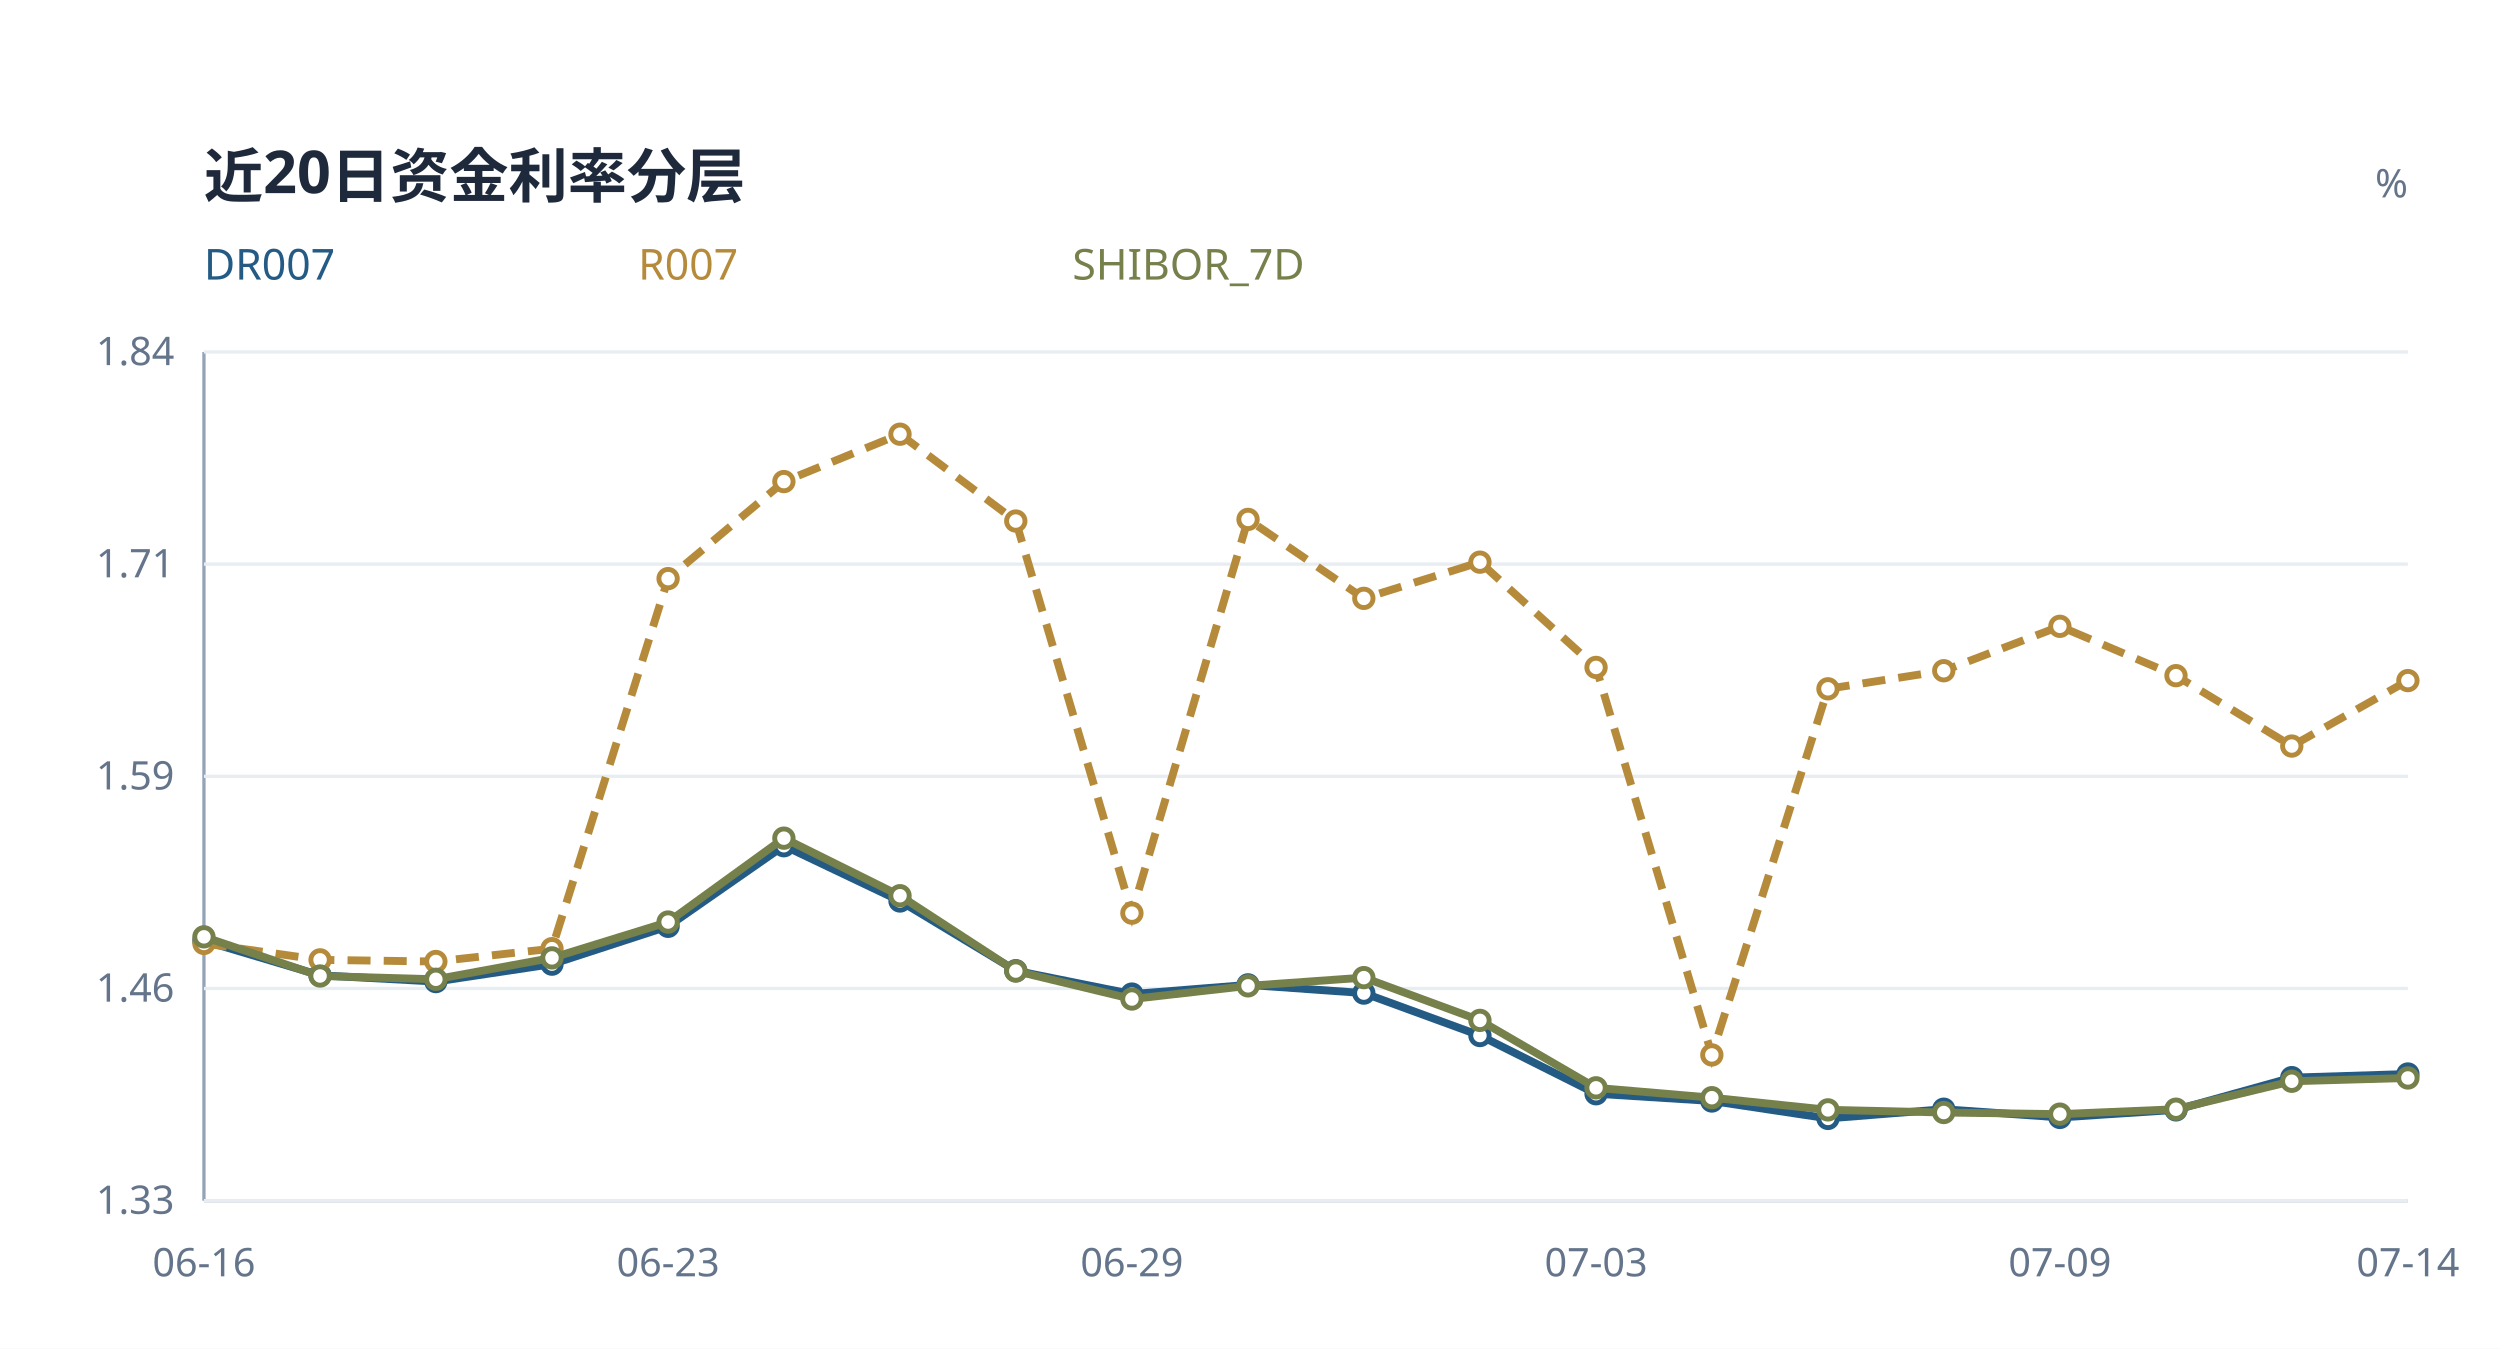
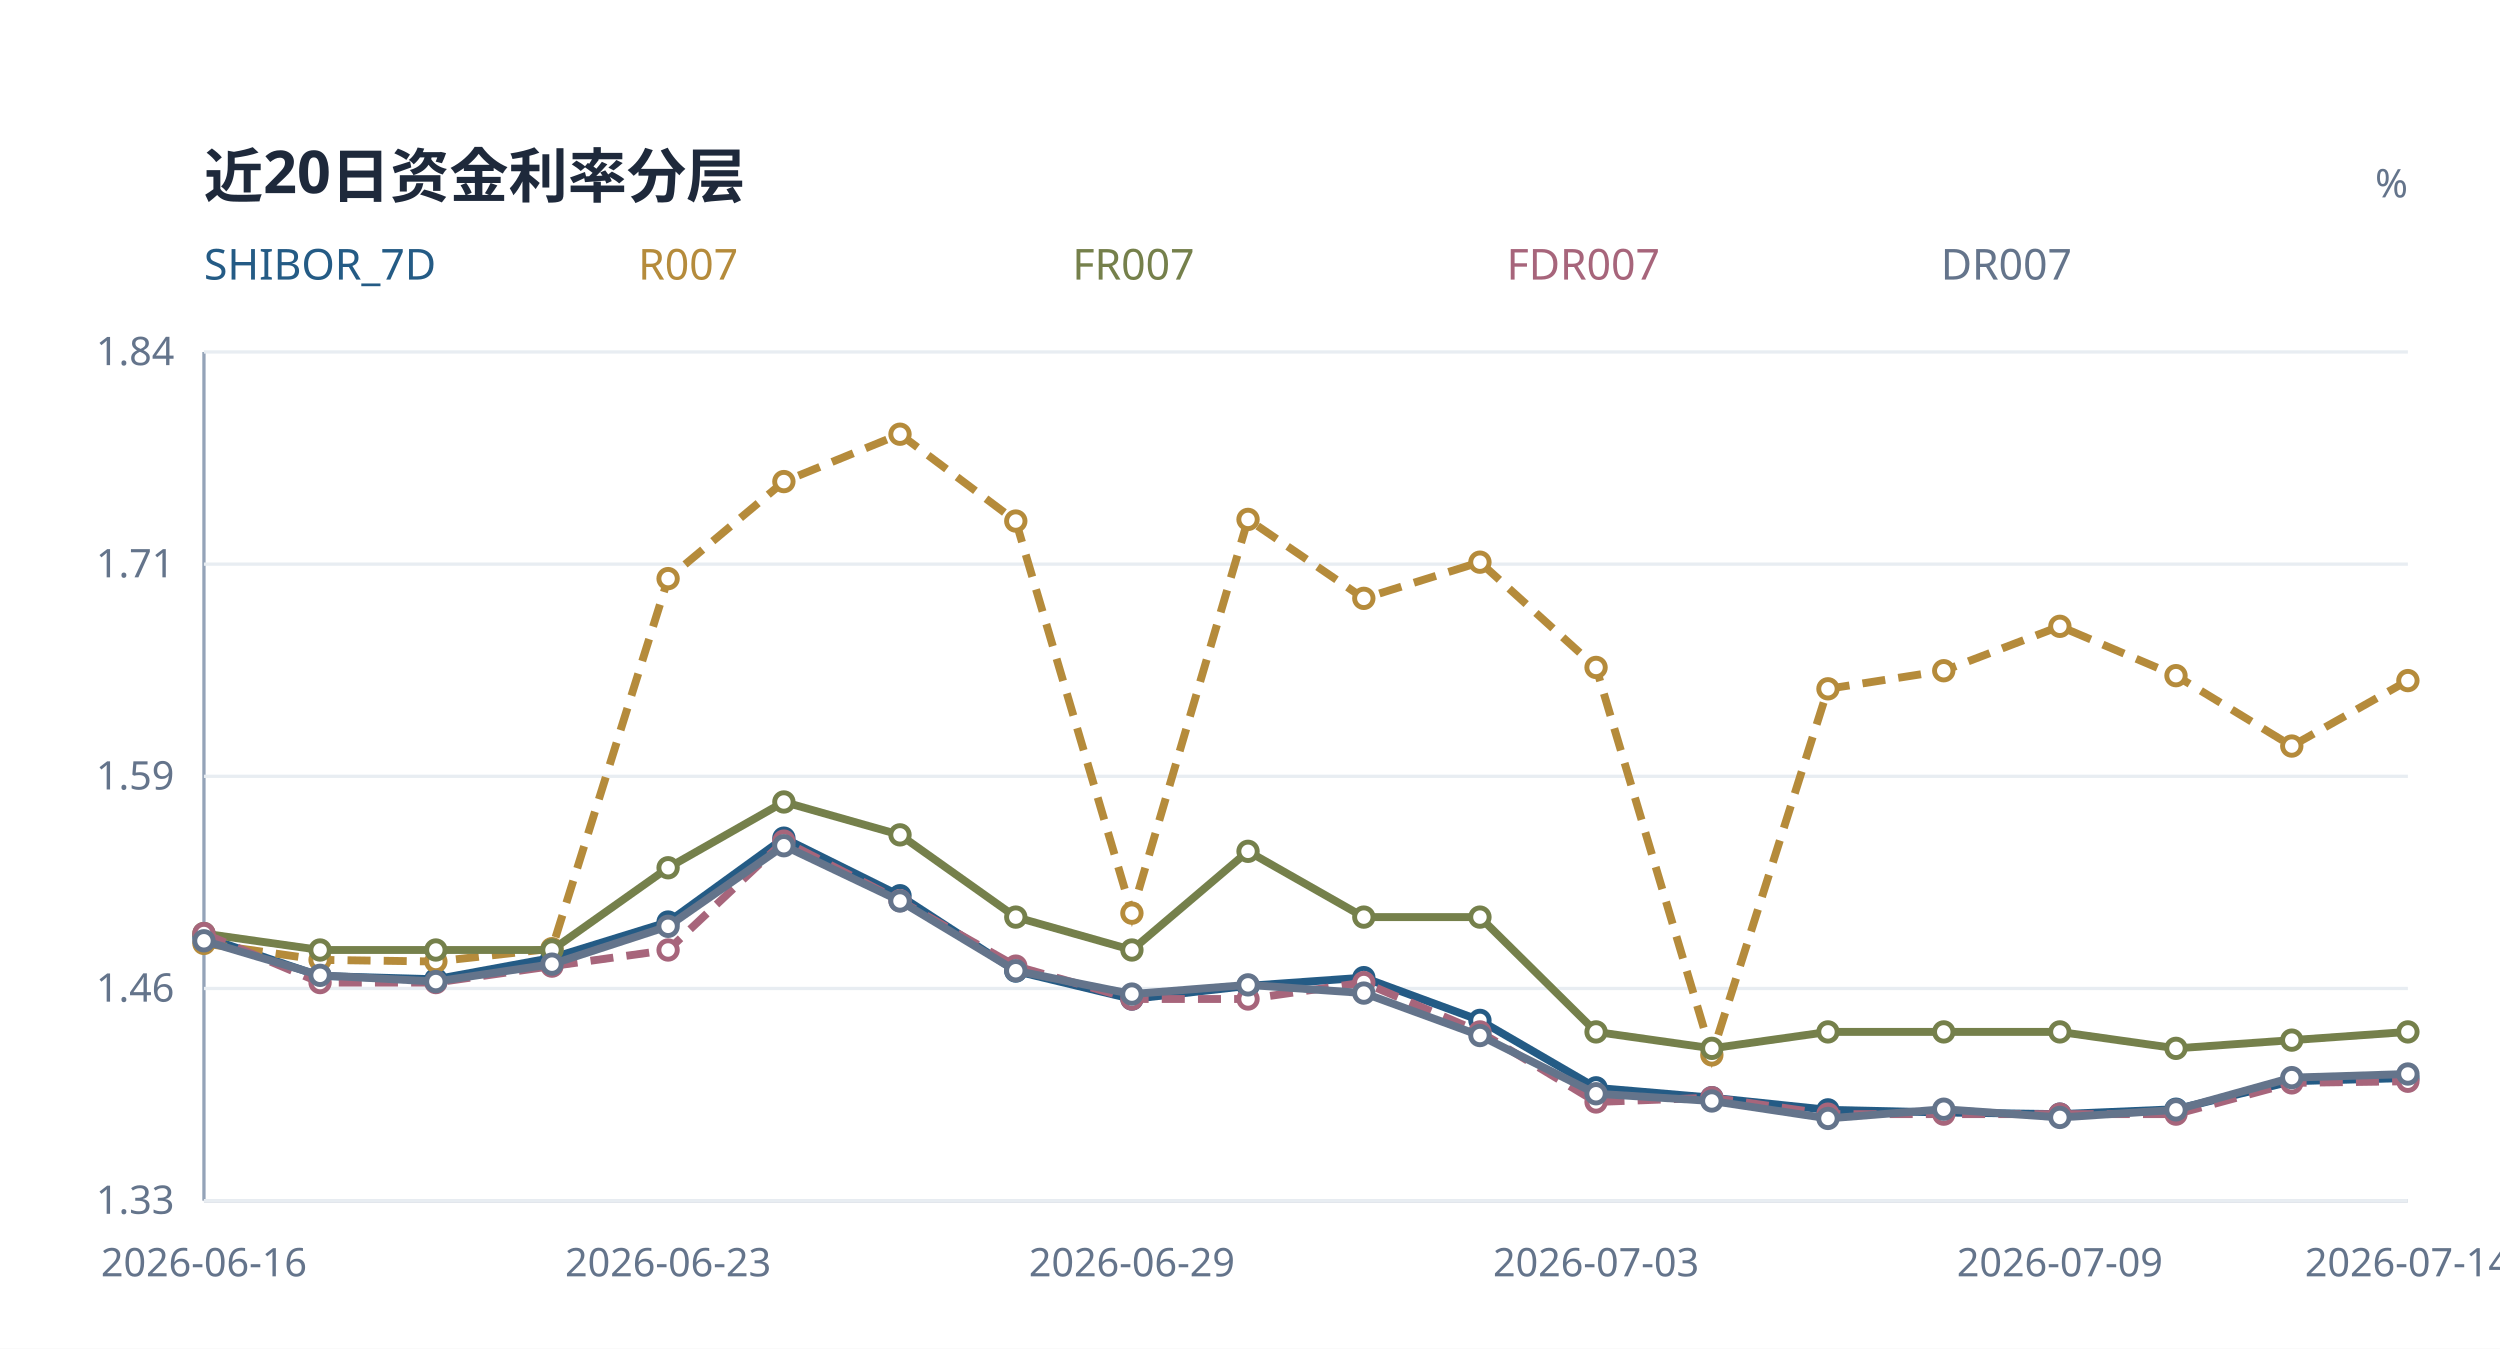
<svg xmlns="http://www.w3.org/2000/svg" width="760" height="410" viewBox="0 0 760 410">
  <rect width="100%" height="100%" fill="white" />
  <text x="62" y="60" font-family="sans-serif" fill="#1e293b" font-size="18" font-weight="600">近20日资金利率分层</text>
  <line x1="62" y1="107" x2="62" y2="365" stroke="#94a3b8" />
  <line x1="62" y1="365" x2="732" y2="365" stroke="#94a3b8" />
  <line x1="62" y1="365.0" x2="732" y2="365.0" stroke="#e8edf2" />
  <text x="53" y="369.0" text-anchor="end" font-family="sans-serif" fill="#64748b" font-size="12">1.33</text>
  <line x1="62" y1="300.5" x2="732" y2="300.5" stroke="#e8edf2" />
  <text x="53" y="304.5" text-anchor="end" font-family="sans-serif" fill="#64748b" font-size="12">1.46</text>
  <line x1="62" y1="236.0" x2="732" y2="236.0" stroke="#e8edf2" />
  <text x="53" y="240.0" text-anchor="end" font-family="sans-serif" fill="#64748b" font-size="12">1.59</text>
  <line x1="62" y1="171.5" x2="732" y2="171.5" stroke="#e8edf2" />
  <text x="53" y="175.5" text-anchor="end" font-family="sans-serif" fill="#64748b" font-size="12">1.71</text>
  <line x1="62" y1="107.0" x2="732" y2="107.0" stroke="#e8edf2" />
  <text x="53" y="111.0" text-anchor="end" font-family="sans-serif" fill="#64748b" font-size="12">1.84</text>
  <text x="732" y="60" text-anchor="end" font-family="sans-serif" fill="#64748b" font-size="12">%</text>
-   <polyline points="62.0,286.0 97.3,296.5 132.5,298.4 167.8,293.1 203.1,281.6 238.3,257.1 273.6,273.9 308.8,295.1 344.1,302.2 379.4,299.4 414.6,301.9 449.9,314.8 485.2,332.5 520.4,334.7 555.7,340.0 590.9,337.2 626.2,339.7 661.5,337.4 696.7,327.6 732.0,326.5" fill="none" stroke="#245b85" stroke-width="2.4" />
-   <circle cx="62.0" cy="286.0" r="2.8" fill="white" stroke="#245b85" stroke-width="1.5" />
-   <circle cx="97.3" cy="296.5" r="2.8" fill="white" stroke="#245b85" stroke-width="1.5" />
-   <circle cx="132.5" cy="298.4" r="2.8" fill="white" stroke="#245b85" stroke-width="1.5" />
-   <circle cx="167.8" cy="293.1" r="2.8" fill="white" stroke="#245b85" stroke-width="1.5" />
-   <circle cx="203.1" cy="281.6" r="2.8" fill="white" stroke="#245b85" stroke-width="1.5" />
-   <circle cx="238.3" cy="257.1" r="2.8" fill="white" stroke="#245b85" stroke-width="1.5" />
-   <circle cx="273.6" cy="273.9" r="2.8" fill="white" stroke="#245b85" stroke-width="1.5" />
-   <circle cx="308.8" cy="295.1" r="2.8" fill="white" stroke="#245b85" stroke-width="1.5" />
-   <circle cx="344.1" cy="302.2" r="2.8" fill="white" stroke="#245b85" stroke-width="1.5" />
-   <circle cx="379.4" cy="299.4" r="2.8" fill="white" stroke="#245b85" stroke-width="1.5" />
-   <circle cx="414.6" cy="301.9" r="2.8" fill="white" stroke="#245b85" stroke-width="1.5" />
-   <circle cx="449.9" cy="314.8" r="2.8" fill="white" stroke="#245b85" stroke-width="1.5" />
-   <circle cx="485.2" cy="332.5" r="2.8" fill="white" stroke="#245b85" stroke-width="1.5" />
-   <circle cx="520.4" cy="334.7" r="2.8" fill="white" stroke="#245b85" stroke-width="1.5" />
-   <circle cx="555.7" cy="340.0" r="2.8" fill="white" stroke="#245b85" stroke-width="1.5" />
-   <circle cx="590.9" cy="337.2" r="2.8" fill="white" stroke="#245b85" stroke-width="1.5" />
-   <circle cx="626.2" cy="339.7" r="2.8" fill="white" stroke="#245b85" stroke-width="1.5" />
-   <circle cx="661.5" cy="337.4" r="2.8" fill="white" stroke="#245b85" stroke-width="1.5" />
-   <circle cx="696.7" cy="327.6" r="2.8" fill="white" stroke="#245b85" stroke-width="1.5" />
-   <circle cx="732.0" cy="326.5" r="2.8" fill="white" stroke="#245b85" stroke-width="1.5" />
-   <text x="62" y="85" font-family="sans-serif" font-size="13" fill="#245b85">DR007</text>
+   <polyline points="62.0,284.8 97.3,296.7 132.5,297.7 167.8,291.2 203.1,280.3 238.3,254.8 273.6,272.3 308.8,295.2 344.1,303.7 379.4,299.7 414.6,297.2 449.9,310.2 485.2,330.7 520.4,333.7 555.7,337.4 590.9,338.2 626.2,338.7 661.5,337.2 696.7,328.7 732.0,327.7" fill="none" stroke="#245b85" stroke-width="2.4" />
+   <circle cx="62.0" cy="284.8" r="2.8" fill="white" stroke="#245b85" stroke-width="1.5" />
+   <circle cx="97.3" cy="296.7" r="2.8" fill="white" stroke="#245b85" stroke-width="1.5" />
+   <circle cx="132.5" cy="297.7" r="2.8" fill="white" stroke="#245b85" stroke-width="1.5" />
+   <circle cx="167.8" cy="291.2" r="2.8" fill="white" stroke="#245b85" stroke-width="1.5" />
+   <circle cx="203.1" cy="280.3" r="2.8" fill="white" stroke="#245b85" stroke-width="1.5" />
+   <circle cx="238.3" cy="254.8" r="2.8" fill="white" stroke="#245b85" stroke-width="1.5" />
+   <circle cx="273.6" cy="272.3" r="2.8" fill="white" stroke="#245b85" stroke-width="1.5" />
+   <circle cx="308.8" cy="295.2" r="2.8" fill="white" stroke="#245b85" stroke-width="1.5" />
+   <circle cx="344.1" cy="303.7" r="2.8" fill="white" stroke="#245b85" stroke-width="1.5" />
+   <circle cx="379.4" cy="299.7" r="2.8" fill="white" stroke="#245b85" stroke-width="1.5" />
+   <circle cx="414.6" cy="297.2" r="2.8" fill="white" stroke="#245b85" stroke-width="1.5" />
+   <circle cx="449.9" cy="310.2" r="2.8" fill="white" stroke="#245b85" stroke-width="1.5" />
+   <circle cx="485.2" cy="330.7" r="2.8" fill="white" stroke="#245b85" stroke-width="1.5" />
+   <circle cx="520.4" cy="333.7" r="2.8" fill="white" stroke="#245b85" stroke-width="1.5" />
+   <circle cx="555.7" cy="337.4" r="2.8" fill="white" stroke="#245b85" stroke-width="1.5" />
+   <circle cx="590.9" cy="338.2" r="2.8" fill="white" stroke="#245b85" stroke-width="1.5" />
+   <circle cx="626.2" cy="338.7" r="2.8" fill="white" stroke="#245b85" stroke-width="1.5" />
+   <circle cx="661.5" cy="337.2" r="2.8" fill="white" stroke="#245b85" stroke-width="1.5" />
+   <circle cx="696.7" cy="328.7" r="2.8" fill="white" stroke="#245b85" stroke-width="1.5" />
+   <circle cx="732.0" cy="327.7" r="2.8" fill="white" stroke="#245b85" stroke-width="1.5" />
+   <text x="62" y="85" font-family="sans-serif" font-size="13" fill="#245b85">SHIBOR_7D</text>
  <polyline points="62.0,286.8 97.3,291.8 132.5,292.3 167.8,288.4 203.1,175.9 238.3,146.4 273.6,132.0 308.8,158.4 344.1,277.6 379.4,157.9 414.6,181.9 449.9,170.9 485.2,202.9 520.4,320.7 555.7,209.4 590.9,203.9 626.2,190.4 661.5,205.4 696.7,226.8 732.0,206.9" fill="none" stroke="#b58b3b" stroke-width="2.4" stroke-dasharray="7 4" />
  <circle cx="62.0" cy="286.8" r="2.8" fill="white" stroke="#b58b3b" stroke-width="1.5" />
  <circle cx="97.3" cy="291.8" r="2.8" fill="white" stroke="#b58b3b" stroke-width="1.5" />
  <circle cx="132.5" cy="292.3" r="2.8" fill="white" stroke="#b58b3b" stroke-width="1.5" />
  <circle cx="167.8" cy="288.4" r="2.8" fill="white" stroke="#b58b3b" stroke-width="1.5" />
  <circle cx="203.1" cy="175.9" r="2.8" fill="white" stroke="#b58b3b" stroke-width="1.5" />
  <circle cx="238.3" cy="146.4" r="2.8" fill="white" stroke="#b58b3b" stroke-width="1.5" />
  <circle cx="273.6" cy="132.0" r="2.8" fill="white" stroke="#b58b3b" stroke-width="1.5" />
  <circle cx="308.8" cy="158.4" r="2.8" fill="white" stroke="#b58b3b" stroke-width="1.5" />
  <circle cx="344.1" cy="277.6" r="2.8" fill="white" stroke="#b58b3b" stroke-width="1.5" />
  <circle cx="379.4" cy="157.9" r="2.8" fill="white" stroke="#b58b3b" stroke-width="1.5" />
  <circle cx="414.6" cy="181.9" r="2.8" fill="white" stroke="#b58b3b" stroke-width="1.5" />
  <circle cx="449.9" cy="170.9" r="2.8" fill="white" stroke="#b58b3b" stroke-width="1.5" />
  <circle cx="485.2" cy="202.9" r="2.8" fill="white" stroke="#b58b3b" stroke-width="1.5" />
  <circle cx="520.4" cy="320.7" r="2.8" fill="white" stroke="#b58b3b" stroke-width="1.5" />
  <circle cx="555.7" cy="209.4" r="2.8" fill="white" stroke="#b58b3b" stroke-width="1.5" />
  <circle cx="590.9" cy="203.9" r="2.8" fill="white" stroke="#b58b3b" stroke-width="1.5" />
  <circle cx="626.2" cy="190.4" r="2.8" fill="white" stroke="#b58b3b" stroke-width="1.5" />
  <circle cx="661.5" cy="205.4" r="2.8" fill="white" stroke="#b58b3b" stroke-width="1.5" />
  <circle cx="696.7" cy="226.8" r="2.8" fill="white" stroke="#b58b3b" stroke-width="1.5" />
  <circle cx="732.0" cy="206.9" r="2.8" fill="white" stroke="#b58b3b" stroke-width="1.5" />
  <text x="194" y="85" font-family="sans-serif" font-size="13" fill="#b58b3b">R007</text>
-   <polyline points="62.0,284.8 97.3,296.7 132.5,297.7 167.8,291.2 203.1,280.3 238.3,254.8 273.6,272.3 308.8,295.2 344.1,303.7 379.4,299.7 414.6,297.2 449.9,310.2 485.2,330.7 520.4,333.7 555.7,337.4 590.9,338.2 626.2,338.7 661.5,337.2 696.7,328.7 732.0,327.7" fill="none" stroke="#75804b" stroke-width="2.4" />
-   <circle cx="62.0" cy="284.8" r="2.8" fill="white" stroke="#75804b" stroke-width="1.5" />
-   <circle cx="97.3" cy="296.7" r="2.8" fill="white" stroke="#75804b" stroke-width="1.5" />
-   <circle cx="132.5" cy="297.7" r="2.8" fill="white" stroke="#75804b" stroke-width="1.5" />
-   <circle cx="167.8" cy="291.2" r="2.8" fill="white" stroke="#75804b" stroke-width="1.5" />
-   <circle cx="203.1" cy="280.3" r="2.8" fill="white" stroke="#75804b" stroke-width="1.5" />
-   <circle cx="238.3" cy="254.8" r="2.8" fill="white" stroke="#75804b" stroke-width="1.5" />
-   <circle cx="273.6" cy="272.3" r="2.8" fill="white" stroke="#75804b" stroke-width="1.5" />
-   <circle cx="308.8" cy="295.2" r="2.8" fill="white" stroke="#75804b" stroke-width="1.5" />
-   <circle cx="344.1" cy="303.7" r="2.8" fill="white" stroke="#75804b" stroke-width="1.5" />
-   <circle cx="379.4" cy="299.7" r="2.8" fill="white" stroke="#75804b" stroke-width="1.5" />
-   <circle cx="414.6" cy="297.2" r="2.8" fill="white" stroke="#75804b" stroke-width="1.5" />
-   <circle cx="449.9" cy="310.2" r="2.8" fill="white" stroke="#75804b" stroke-width="1.5" />
-   <circle cx="485.2" cy="330.7" r="2.8" fill="white" stroke="#75804b" stroke-width="1.5" />
-   <circle cx="520.4" cy="333.7" r="2.8" fill="white" stroke="#75804b" stroke-width="1.5" />
-   <circle cx="555.7" cy="337.4" r="2.8" fill="white" stroke="#75804b" stroke-width="1.5" />
-   <circle cx="590.9" cy="338.2" r="2.8" fill="white" stroke="#75804b" stroke-width="1.5" />
-   <circle cx="626.2" cy="338.7" r="2.8" fill="white" stroke="#75804b" stroke-width="1.5" />
-   <circle cx="661.5" cy="337.2" r="2.8" fill="white" stroke="#75804b" stroke-width="1.5" />
-   <circle cx="696.7" cy="328.7" r="2.8" fill="white" stroke="#75804b" stroke-width="1.5" />
-   <circle cx="732.0" cy="327.7" r="2.8" fill="white" stroke="#75804b" stroke-width="1.5" />
-   <text x="326" y="85" font-family="sans-serif" font-size="13" fill="#75804b">SHIBOR_7D</text>
-   <text x="62.0" y="388" text-anchor="middle" font-family="sans-serif" fill="#64748b" font-size="12">06-16</text>
-   <text x="203.1" y="388" text-anchor="middle" font-family="sans-serif" fill="#64748b" font-size="12">06-23</text>
-   <text x="344.1" y="388" text-anchor="middle" font-family="sans-serif" fill="#64748b" font-size="12">06-29</text>
-   <text x="485.2" y="388" text-anchor="middle" font-family="sans-serif" fill="#64748b" font-size="12">07-03</text>
-   <text x="626.2" y="388" text-anchor="middle" font-family="sans-serif" fill="#64748b" font-size="12">07-09</text>
-   <text x="732.0" y="388" text-anchor="middle" font-family="sans-serif" fill="#64748b" font-size="12">07-14</text>
+   <polyline points="62.0,283.8 97.3,288.8 132.5,288.8 167.8,288.8 203.1,263.8 238.3,243.8 273.6,253.8 308.8,278.8 344.1,288.8 379.4,258.8 414.6,278.8 449.9,278.8 485.2,313.7 520.4,318.7 555.7,313.7 590.9,313.7 626.2,313.7 661.5,318.7 696.7,316.2 732.0,313.7" fill="none" stroke="#75804b" stroke-width="2.4" />
+   <circle cx="62.0" cy="283.8" r="2.8" fill="white" stroke="#75804b" stroke-width="1.5" />
+   <circle cx="97.3" cy="288.8" r="2.8" fill="white" stroke="#75804b" stroke-width="1.5" />
+   <circle cx="132.5" cy="288.8" r="2.8" fill="white" stroke="#75804b" stroke-width="1.5" />
+   <circle cx="167.8" cy="288.8" r="2.8" fill="white" stroke="#75804b" stroke-width="1.5" />
+   <circle cx="203.1" cy="263.8" r="2.8" fill="white" stroke="#75804b" stroke-width="1.5" />
+   <circle cx="238.3" cy="243.8" r="2.8" fill="white" stroke="#75804b" stroke-width="1.5" />
+   <circle cx="273.6" cy="253.8" r="2.8" fill="white" stroke="#75804b" stroke-width="1.5" />
+   <circle cx="308.8" cy="278.8" r="2.8" fill="white" stroke="#75804b" stroke-width="1.5" />
+   <circle cx="344.1" cy="288.8" r="2.8" fill="white" stroke="#75804b" stroke-width="1.5" />
+   <circle cx="379.4" cy="258.8" r="2.8" fill="white" stroke="#75804b" stroke-width="1.5" />
+   <circle cx="414.6" cy="278.8" r="2.8" fill="white" stroke="#75804b" stroke-width="1.5" />
+   <circle cx="449.9" cy="278.8" r="2.8" fill="white" stroke="#75804b" stroke-width="1.5" />
+   <circle cx="485.2" cy="313.7" r="2.8" fill="white" stroke="#75804b" stroke-width="1.5" />
+   <circle cx="520.4" cy="318.7" r="2.8" fill="white" stroke="#75804b" stroke-width="1.5" />
+   <circle cx="555.7" cy="313.7" r="2.8" fill="white" stroke="#75804b" stroke-width="1.5" />
+   <circle cx="590.9" cy="313.7" r="2.8" fill="white" stroke="#75804b" stroke-width="1.5" />
+   <circle cx="626.2" cy="313.7" r="2.8" fill="white" stroke="#75804b" stroke-width="1.5" />
+   <circle cx="661.5" cy="318.7" r="2.8" fill="white" stroke="#75804b" stroke-width="1.5" />
+   <circle cx="696.7" cy="316.2" r="2.8" fill="white" stroke="#75804b" stroke-width="1.5" />
+   <circle cx="732.0" cy="313.7" r="2.8" fill="white" stroke="#75804b" stroke-width="1.5" />
+   <text x="326" y="85" font-family="sans-serif" font-size="13" fill="#75804b">FR007</text>
+   <polyline points="62.0,283.8 97.3,298.7 132.5,298.7 167.8,293.7 203.1,288.8 238.3,255.7 273.6,273.8 308.8,293.7 344.1,303.7 379.4,303.7 414.6,298.7 449.9,313.7 485.2,335.0 520.4,333.7 555.7,338.7 590.9,338.7 626.2,338.7 661.5,338.7 696.7,329.2 732.0,328.7" fill="none" stroke="#a7657b" stroke-width="2.4" stroke-dasharray="7 4" />
+   <circle cx="62.0" cy="283.8" r="2.8" fill="white" stroke="#a7657b" stroke-width="1.5" />
+   <circle cx="97.3" cy="298.7" r="2.8" fill="white" stroke="#a7657b" stroke-width="1.5" />
+   <circle cx="132.5" cy="298.7" r="2.8" fill="white" stroke="#a7657b" stroke-width="1.5" />
+   <circle cx="167.8" cy="293.7" r="2.8" fill="white" stroke="#a7657b" stroke-width="1.5" />
+   <circle cx="203.1" cy="288.8" r="2.8" fill="white" stroke="#a7657b" stroke-width="1.5" />
+   <circle cx="238.3" cy="255.7" r="2.8" fill="white" stroke="#a7657b" stroke-width="1.5" />
+   <circle cx="273.6" cy="273.8" r="2.8" fill="white" stroke="#a7657b" stroke-width="1.5" />
+   <circle cx="308.8" cy="293.7" r="2.8" fill="white" stroke="#a7657b" stroke-width="1.5" />
+   <circle cx="344.1" cy="303.7" r="2.8" fill="white" stroke="#a7657b" stroke-width="1.5" />
+   <circle cx="379.4" cy="303.7" r="2.8" fill="white" stroke="#a7657b" stroke-width="1.5" />
+   <circle cx="414.6" cy="298.7" r="2.8" fill="white" stroke="#a7657b" stroke-width="1.5" />
+   <circle cx="449.9" cy="313.7" r="2.8" fill="white" stroke="#a7657b" stroke-width="1.5" />
+   <circle cx="485.2" cy="335.0" r="2.8" fill="white" stroke="#a7657b" stroke-width="1.5" />
+   <circle cx="520.4" cy="333.7" r="2.8" fill="white" stroke="#a7657b" stroke-width="1.5" />
+   <circle cx="555.7" cy="338.7" r="2.8" fill="white" stroke="#a7657b" stroke-width="1.5" />
+   <circle cx="590.9" cy="338.7" r="2.8" fill="white" stroke="#a7657b" stroke-width="1.5" />
+   <circle cx="626.2" cy="338.7" r="2.8" fill="white" stroke="#a7657b" stroke-width="1.5" />
+   <circle cx="661.5" cy="338.7" r="2.8" fill="white" stroke="#a7657b" stroke-width="1.5" />
+   <circle cx="696.7" cy="329.2" r="2.8" fill="white" stroke="#a7657b" stroke-width="1.5" />
+   <circle cx="732.0" cy="328.7" r="2.8" fill="white" stroke="#a7657b" stroke-width="1.5" />
+   <text x="458" y="85" font-family="sans-serif" font-size="13" fill="#a7657b">FDR007</text>
+   <polyline points="62.0,286.0 97.3,296.5 132.5,298.4 167.8,293.1 203.1,281.6 238.3,257.1 273.6,273.9 308.8,295.1 344.1,302.2 379.4,299.4 414.6,301.9 449.9,314.8 485.2,332.5 520.4,334.7 555.7,340.0 590.9,337.2 626.2,339.7 661.5,337.4 696.7,327.6 732.0,326.5" fill="none" stroke="#64748b" stroke-width="2.4" />
+   <circle cx="62.0" cy="286.0" r="2.8" fill="white" stroke="#64748b" stroke-width="1.5" />
+   <circle cx="97.3" cy="296.5" r="2.8" fill="white" stroke="#64748b" stroke-width="1.5" />
+   <circle cx="132.5" cy="298.4" r="2.8" fill="white" stroke="#64748b" stroke-width="1.5" />
+   <circle cx="167.8" cy="293.1" r="2.8" fill="white" stroke="#64748b" stroke-width="1.5" />
+   <circle cx="203.1" cy="281.6" r="2.8" fill="white" stroke="#64748b" stroke-width="1.5" />
+   <circle cx="238.3" cy="257.1" r="2.8" fill="white" stroke="#64748b" stroke-width="1.5" />
+   <circle cx="273.6" cy="273.9" r="2.8" fill="white" stroke="#64748b" stroke-width="1.5" />
+   <circle cx="308.8" cy="295.1" r="2.8" fill="white" stroke="#64748b" stroke-width="1.5" />
+   <circle cx="344.1" cy="302.2" r="2.8" fill="white" stroke="#64748b" stroke-width="1.5" />
+   <circle cx="379.4" cy="299.4" r="2.8" fill="white" stroke="#64748b" stroke-width="1.5" />
+   <circle cx="414.6" cy="301.9" r="2.8" fill="white" stroke="#64748b" stroke-width="1.5" />
+   <circle cx="449.9" cy="314.8" r="2.8" fill="white" stroke="#64748b" stroke-width="1.5" />
+   <circle cx="485.2" cy="332.5" r="2.8" fill="white" stroke="#64748b" stroke-width="1.5" />
+   <circle cx="520.4" cy="334.7" r="2.8" fill="white" stroke="#64748b" stroke-width="1.5" />
+   <circle cx="555.7" cy="340.0" r="2.8" fill="white" stroke="#64748b" stroke-width="1.5" />
+   <circle cx="590.9" cy="337.2" r="2.8" fill="white" stroke="#64748b" stroke-width="1.5" />
+   <circle cx="626.2" cy="339.7" r="2.8" fill="white" stroke="#64748b" stroke-width="1.5" />
+   <circle cx="661.5" cy="337.4" r="2.8" fill="white" stroke="#64748b" stroke-width="1.5" />
+   <circle cx="696.7" cy="327.6" r="2.8" fill="white" stroke="#64748b" stroke-width="1.5" />
+   <circle cx="732.0" cy="326.5" r="2.8" fill="white" stroke="#64748b" stroke-width="1.5" />
+   <text x="590" y="85" font-family="sans-serif" font-size="13" fill="#64748b">DR007</text>
+   <text x="62.0" y="388" text-anchor="middle" font-family="sans-serif" fill="#64748b" font-size="12">2026-06-16</text>
+   <text x="203.1" y="388" text-anchor="middle" font-family="sans-serif" fill="#64748b" font-size="12">2026-06-23</text>
+   <text x="344.1" y="388" text-anchor="middle" font-family="sans-serif" fill="#64748b" font-size="12">2026-06-29</text>
+   <text x="485.2" y="388" text-anchor="middle" font-family="sans-serif" fill="#64748b" font-size="12">2026-07-03</text>
+   <text x="626.2" y="388" text-anchor="middle" font-family="sans-serif" fill="#64748b" font-size="12">2026-07-09</text>
+   <text x="732.0" y="388" text-anchor="middle" font-family="sans-serif" fill="#64748b" font-size="12">2026-07-14</text>
</svg>
